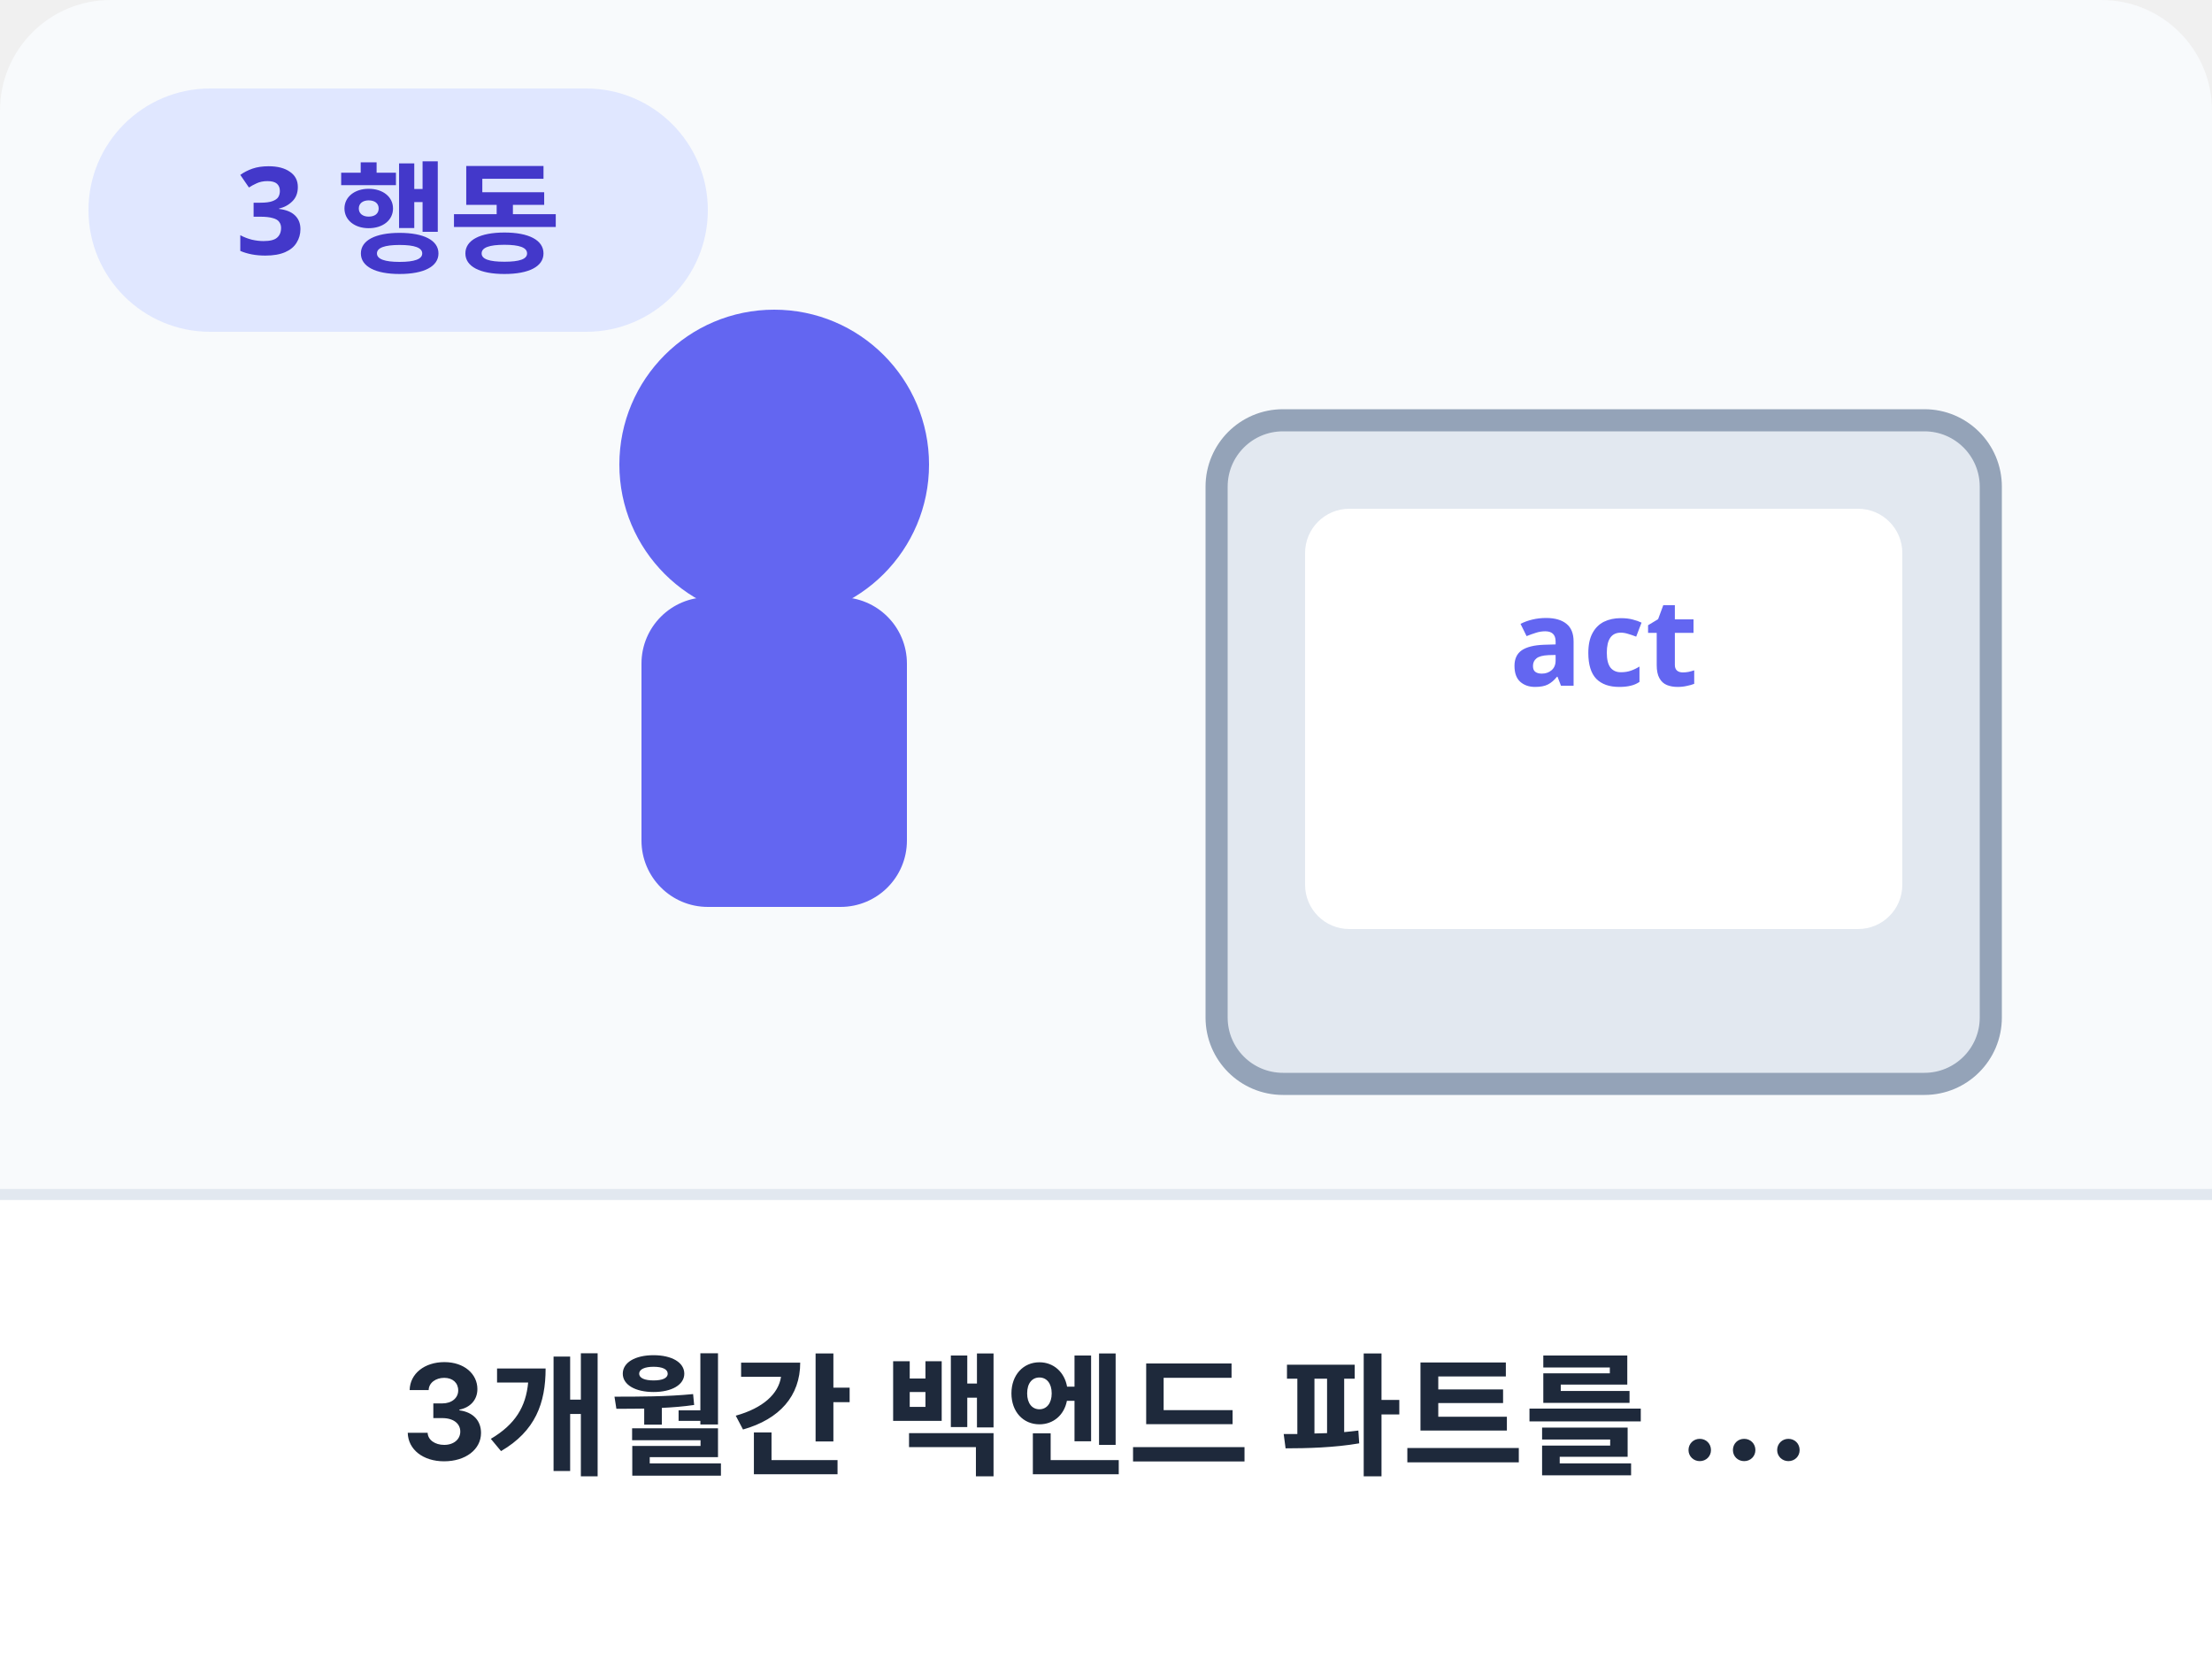
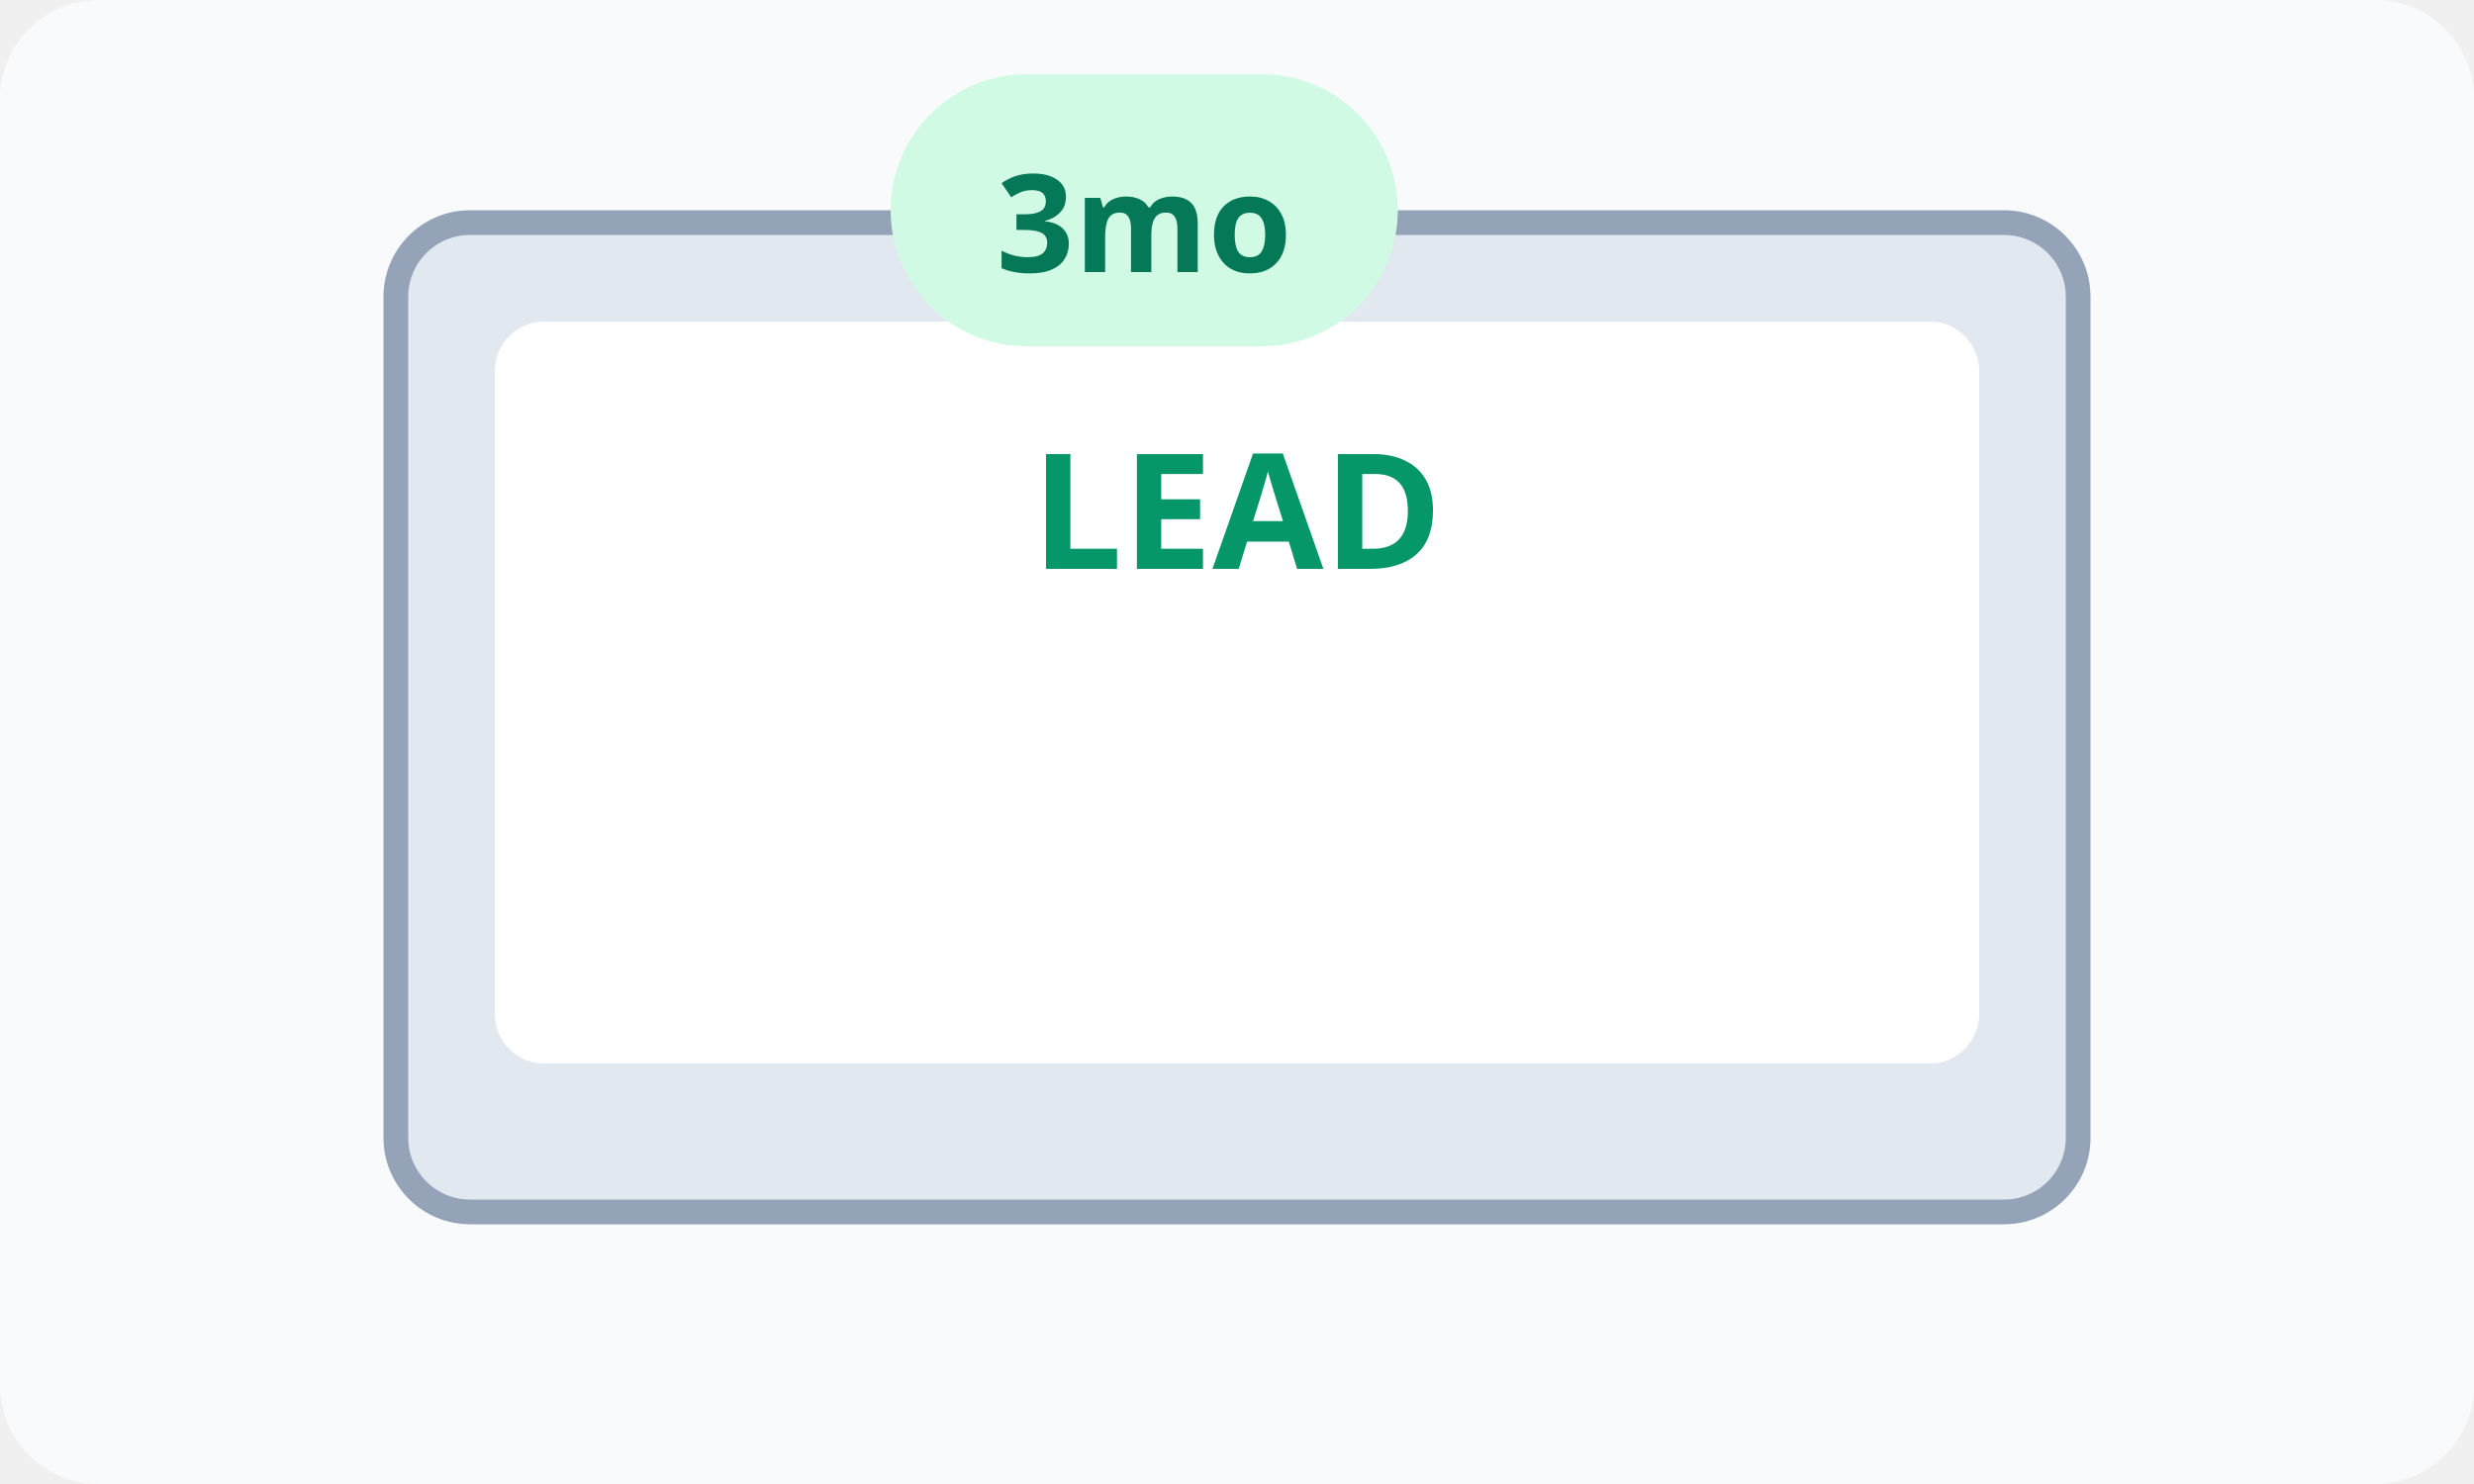
- <svg xmlns="http://www.w3.org/2000/svg" viewBox="0 0 200 150" role="img" aria-label="3개월간 백엔드 파트를 …">
-   <rect width="200" height="150" fill="#F8FAFC" rx="10" />
-   <rect x="8" y="8" width="56" height="22" rx="11" fill="#E0E7FF" />
-   <text x="36" y="23" text-anchor="middle" font-family="system-ui,sans-serif" font-size="11" font-weight="800" fill="#4338CA">3 행동</text>
-   <rect x="0" y="108" width="200" height="42" fill="#FFFFFF" />
-   <line x1="0" y1="108" x2="200" y2="108" stroke="#E2E8F0" stroke-width="1" />
-   <circle cx="70" cy="42" r="14" fill="#6366F1" />
-   <rect x="58" y="54" width="24" height="28" rx="6" fill="#6366F1" />
-   <rect x="110" y="38" width="70" height="60" rx="6" fill="#E2E8F0" stroke="#94A3B8" stroke-width="2" />
-   <rect x="118" y="46" width="54" height="38" rx="4" fill="#FFFFFF" />
-   <text x="145" y="62" text-anchor="middle" font-family="system-ui,sans-serif" font-size="11" font-weight="800" fill="#6366F1">act</text>
-   <text x="100" y="132" text-anchor="middle" font-family="system-ui,-apple-system,sans-serif" font-size="12" font-weight="700" fill="#1E293B">3개월간 백엔드 파트를 …</text>
+ <svg xmlns="http://www.w3.org/2000/svg" viewBox="0 0 200 120" role="img" aria-hidden="true">
+   <rect width="200" height="120" fill="#F8FAFC" rx="8" />
+   <rect x="32" y="18" width="136" height="80" rx="6" fill="#E2E8F0" stroke="#94A3B8" stroke-width="2" />
+   <rect x="40" y="26" width="120" height="60" rx="4" fill="#FFFFFF" />
+   <text x="100" y="46" text-anchor="middle" font-family="system-ui,sans-serif" font-size="13" font-weight="800" fill="#059669">LEAD</text>
+   <rect x="72" y="6" width="41" height="22" rx="11" fill="#D1FAE5" />
+   <text x="92.5" y="22" text-anchor="middle" font-family="system-ui,sans-serif" font-size="11" font-weight="800" fill="#047857">3mo</text>
</svg>
